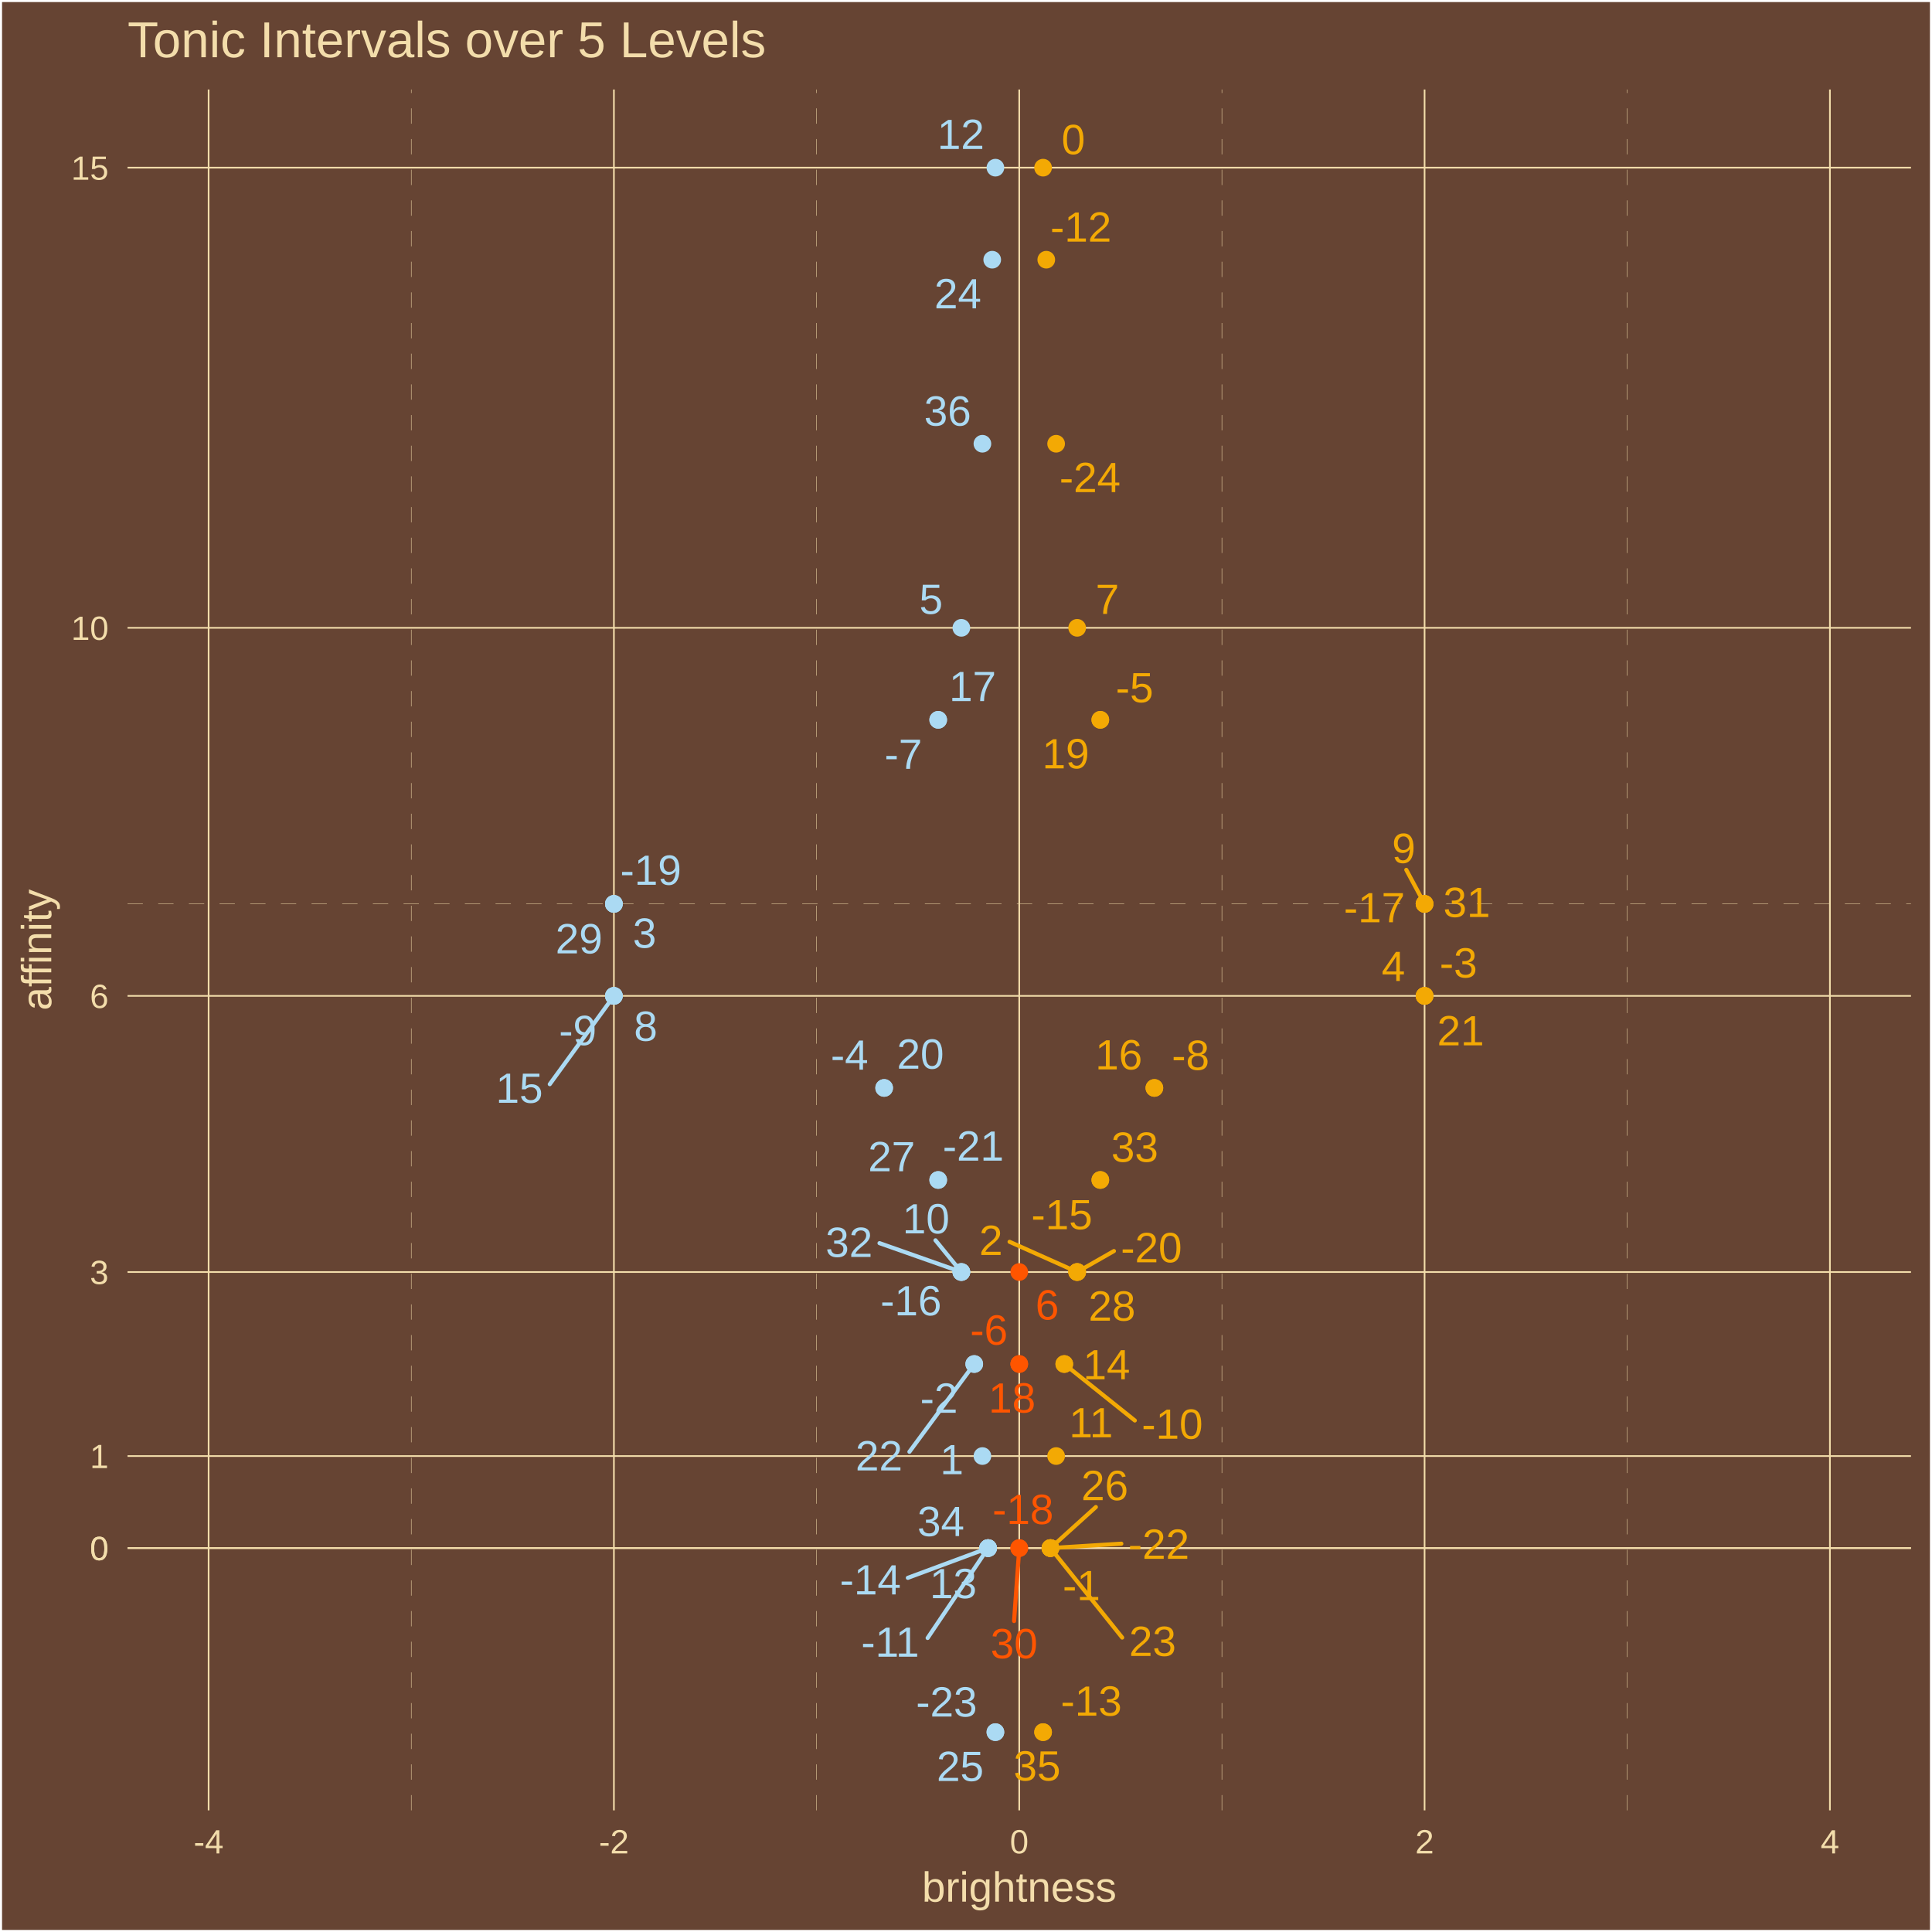
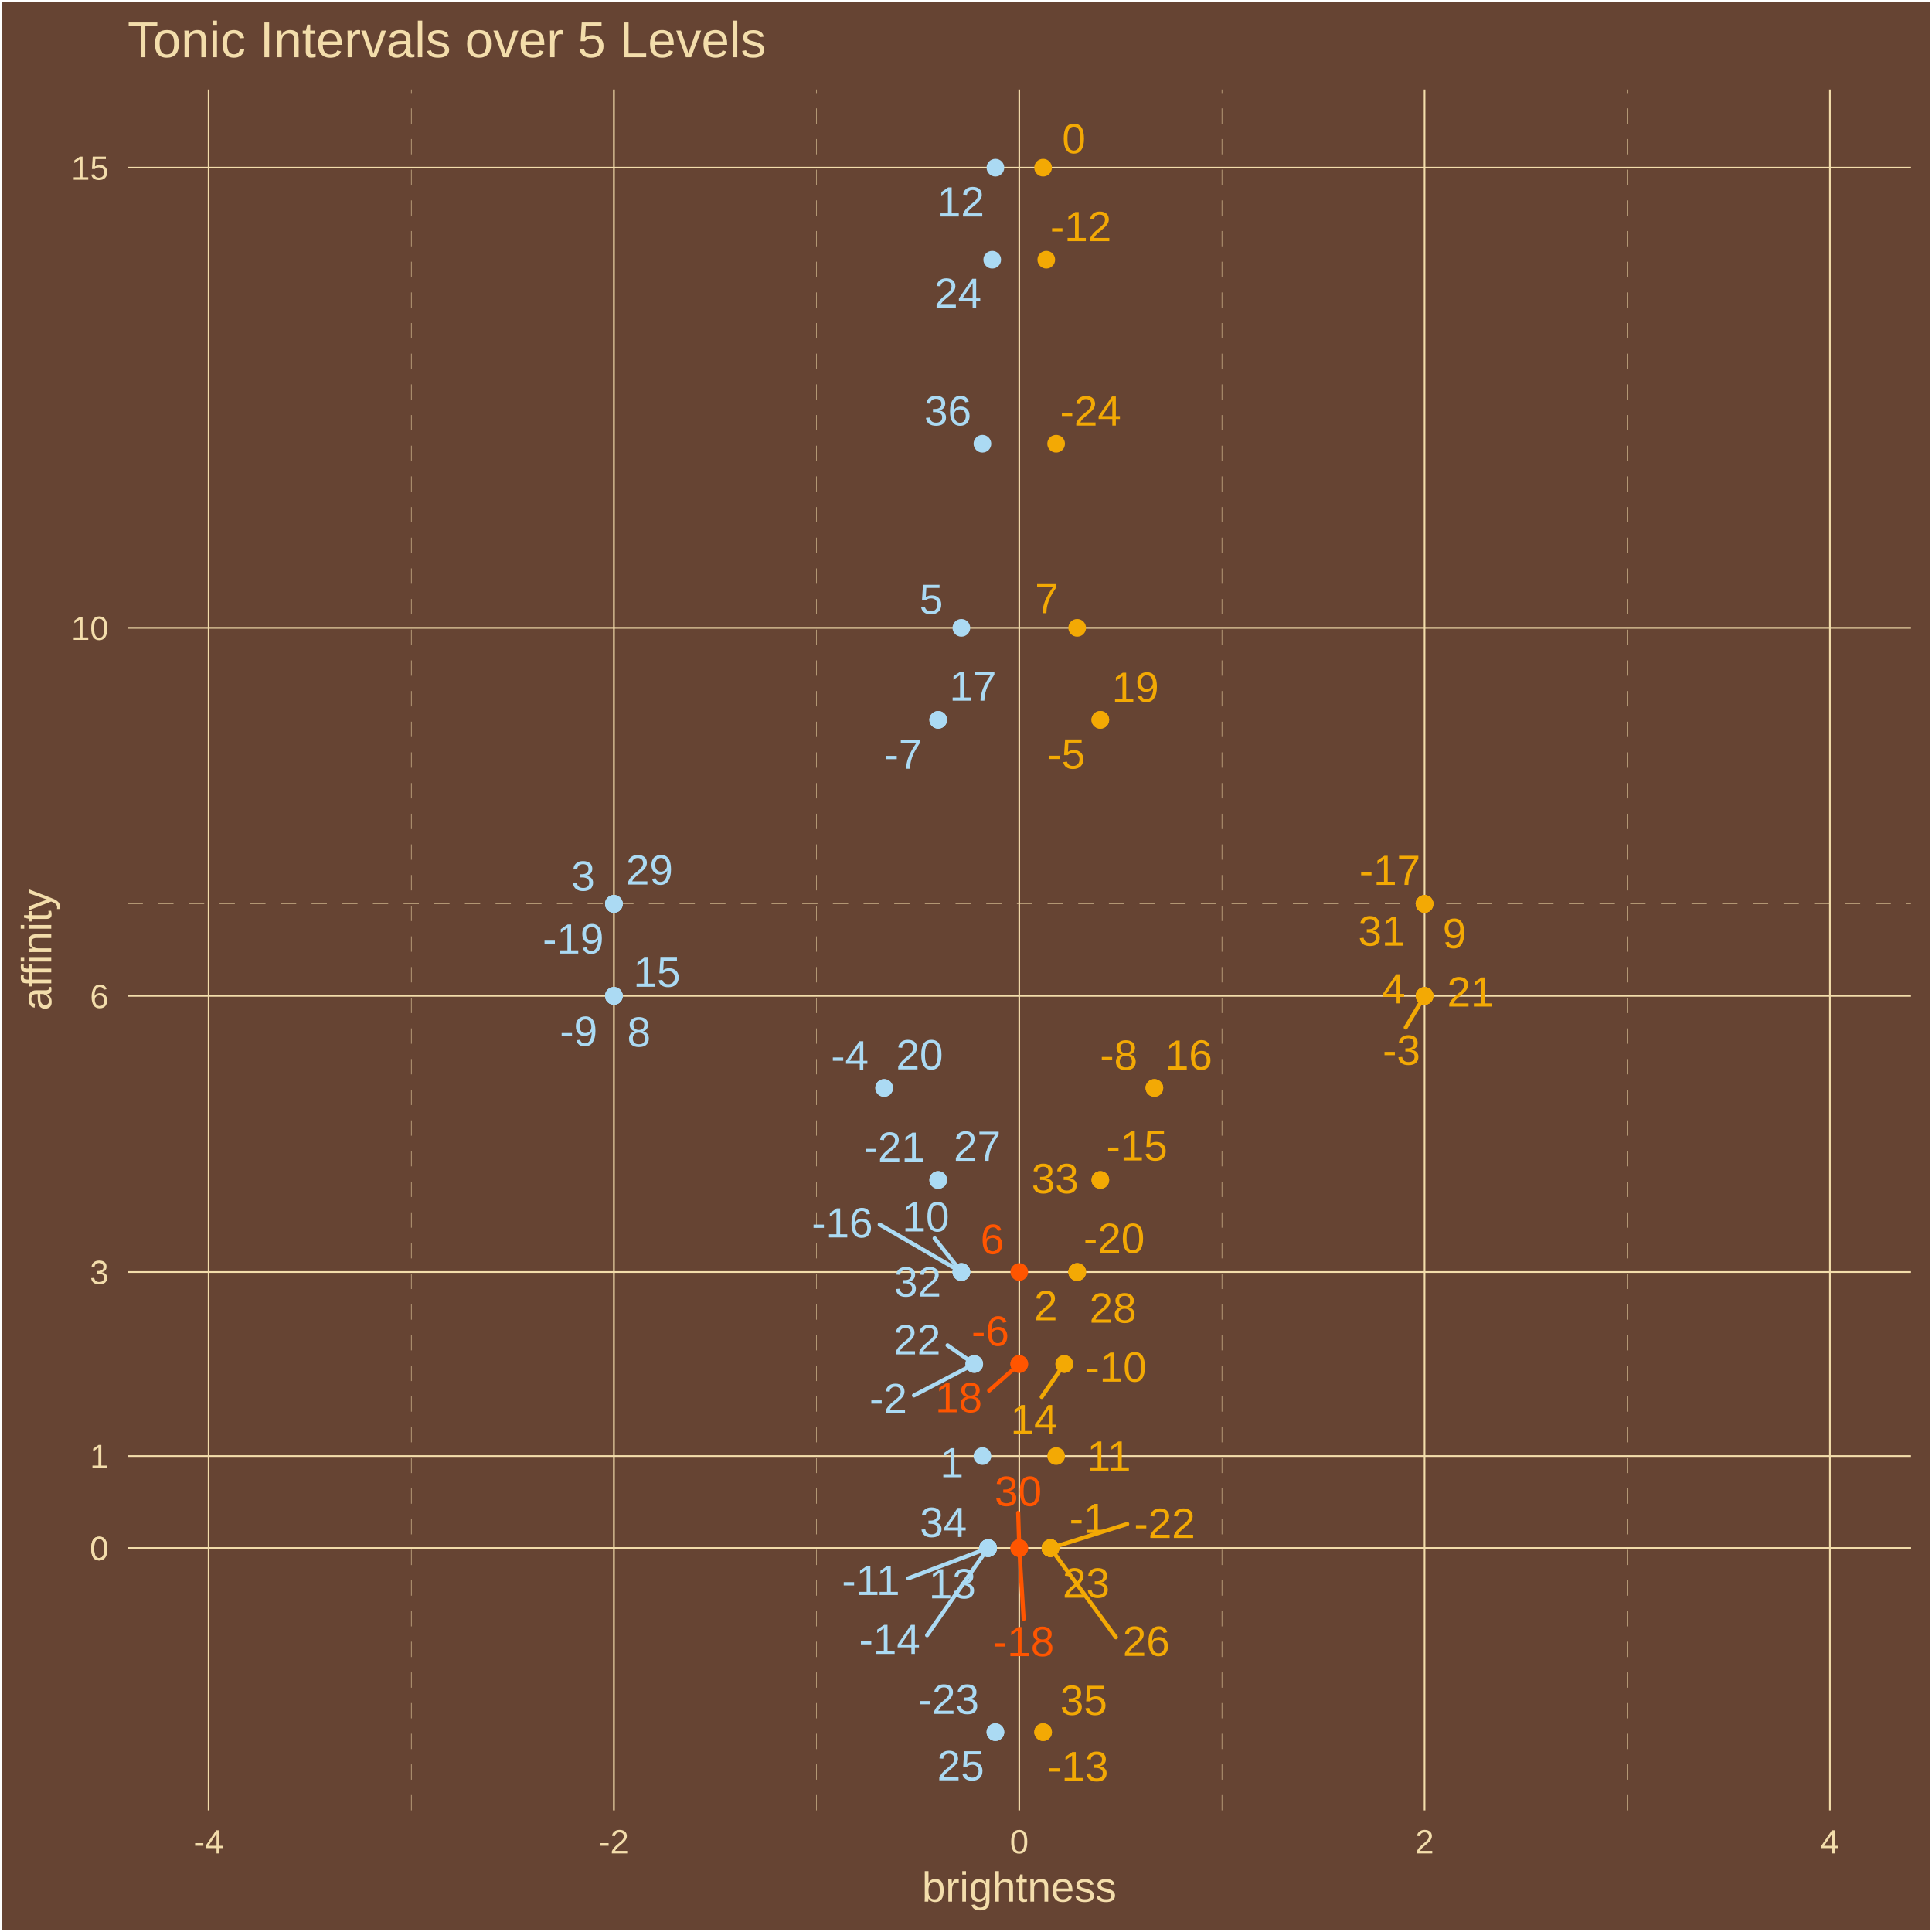
<svg xmlns="http://www.w3.org/2000/svg" class="svglite" width="504.00pt" height="504.00pt" viewBox="0 0 504.00 504.00">
  <defs>
    <style type="text/css">
    .svglite line, .svglite polyline, .svglite polygon, .svglite path, .svglite rect, .svglite circle {
      fill: none;
      stroke: #000000;
      stroke-linecap: round;
      stroke-linejoin: round;
      stroke-miterlimit: 10.00;
    }
    .svglite text {
      white-space: pre;
    }
  </style>
  </defs>
  <rect width="100%" height="100%" style="stroke: none; fill: #664433;" />
  <defs>
    <clipPath id="cpMC4wMHw1MDQuMDB8MC4wMHw1MDQuMDA=">
      <rect x="0.00" y="0.00" width="504.00" height="504.00" />
    </clipPath>
  </defs>
  <g clip-path="url(#cpMC4wMHw1MDQuMDB8MC4wMHw1MDQuMDA=)">
    <rect x="0.00" y="0" width="504.00" height="504.00" style="stroke-width: 1.07; stroke: #FFFFFF; fill: #664433;" />
  </g>
  <defs>
    <clipPath id="cpMzMuMjd8NDk4LjUyfDIzLjM0fDQ3Mi4yNw==">
      <rect x="33.27" y="23.34" width="465.25" height="448.93" />
    </clipPath>
  </defs>
  <g clip-path="url(#cpMzMuMjd8NDk4LjUyfDIzLjM0fDQ3Mi4yNw==)">
    <rect x="33.27" y="23.34" width="465.25" height="448.93" style="stroke-width: 1.07; stroke: none; fill: #664433;" />
    <polyline points="33.27,235.80 498.52,235.80 " style="stroke-width: 0.11; stroke: #F3DDAB; stroke-dasharray: 4.00,4.00; stroke-linecap: butt;" />
    <polyline points="107.29,472.27 107.29,23.34 " style="stroke-width: 0.11; stroke: #F3DDAB; stroke-dasharray: 4.00,4.00; stroke-linecap: butt;" />
    <polyline points="213.02,472.27 213.02,23.34 " style="stroke-width: 0.11; stroke: #F3DDAB; stroke-dasharray: 4.00,4.00; stroke-linecap: butt;" />
    <polyline points="318.76,472.27 318.76,23.34 " style="stroke-width: 0.11; stroke: #F3DDAB; stroke-dasharray: 4.00,4.00; stroke-linecap: butt;" />
    <polyline points="424.50,472.27 424.50,23.34 " style="stroke-width: 0.11; stroke: #F3DDAB; stroke-dasharray: 4.00,4.00; stroke-linecap: butt;" />
    <polyline points="33.27,403.85 498.52,403.85 " style="stroke-width: 0.43; stroke: #F3DDAB; stroke-linecap: butt;" />
    <polyline points="33.27,403.85 498.52,403.85 " style="stroke-width: 0.43; stroke: #F3DDAB; stroke-linecap: butt;" />
    <polyline points="33.27,379.84 498.52,379.84 " style="stroke-width: 0.43; stroke: #F3DDAB; stroke-linecap: butt;" />
    <polyline points="33.27,331.83 498.52,331.83 " style="stroke-width: 0.43; stroke: #F3DDAB; stroke-linecap: butt;" />
    <polyline points="33.27,259.80 498.52,259.80 " style="stroke-width: 0.43; stroke: #F3DDAB; stroke-linecap: butt;" />
    <polyline points="33.27,163.78 498.52,163.78 " style="stroke-width: 0.43; stroke: #F3DDAB; stroke-linecap: butt;" />
    <polyline points="33.27,43.74 498.52,43.74 " style="stroke-width: 0.43; stroke: #F3DDAB; stroke-linecap: butt;" />
    <polyline points="54.42,472.27 54.42,23.34 " style="stroke-width: 0.43; stroke: #F3DDAB; stroke-linecap: butt;" />
    <polyline points="160.15,472.27 160.15,23.34 " style="stroke-width: 0.43; stroke: #F3DDAB; stroke-linecap: butt;" />
    <polyline points="265.89,472.27 265.89,23.34 " style="stroke-width: 0.43; stroke: #F3DDAB; stroke-linecap: butt;" />
    <polyline points="371.63,472.27 371.63,23.34 " style="stroke-width: 0.43; stroke: #F3DDAB; stroke-linecap: butt;" />
    <polyline points="477.37,472.27 477.37,23.34 " style="stroke-width: 0.43; stroke: #F3DDAB; stroke-linecap: butt;" />
    <circle cx="275.51" cy="115.76" r="1.95" style="stroke-width: 0.71; stroke: #F3A904; fill: #F3A904;" />
    <circle cx="259.67" cy="451.86" r="1.95" style="stroke-width: 0.71; stroke: #ABDAF3; fill: #ABDAF3;" />
    <circle cx="274.03" cy="403.85" r="1.95" style="stroke-width: 0.71; stroke: #F3A904; fill: #F3A904;" />
    <circle cx="244.75" cy="307.82" r="1.95" style="stroke-width: 0.71; stroke: #ABDAF3; fill: #ABDAF3;" />
    <circle cx="281.00" cy="331.83" r="1.95" style="stroke-width: 0.71; stroke: #F3A904; fill: #F3A904;" />
    <circle cx="160.15" cy="235.80" r="1.95" style="stroke-width: 0.71; stroke: #ABDAF3; fill: #ABDAF3;" />
    <circle cx="265.89" cy="403.85" r="1.95" style="stroke-width: 0.71; stroke: #FF5500; fill: #FF5500;" />
    <circle cx="371.63" cy="235.80" r="1.95" style="stroke-width: 0.71; stroke: #F3A904; fill: #F3A904;" />
    <circle cx="250.79" cy="331.83" r="1.95" style="stroke-width: 0.71; stroke: #ABDAF3; fill: #ABDAF3;" />
    <circle cx="287.04" cy="307.82" r="1.95" style="stroke-width: 0.71; stroke: #F3A904; fill: #F3A904;" />
    <circle cx="257.76" cy="403.85" r="1.95" style="stroke-width: 0.71; stroke: #ABDAF3; fill: #ABDAF3;" />
    <circle cx="272.11" cy="451.86" r="1.95" style="stroke-width: 0.71; stroke: #F3A904; fill: #F3A904;" />
    <circle cx="272.94" cy="67.75" r="1.95" style="stroke-width: 0.71; stroke: #F3A904; fill: #F3A904;" />
    <circle cx="257.76" cy="403.85" r="1.95" style="stroke-width: 0.71; stroke: #ABDAF3; fill: #ABDAF3;" />
    <circle cx="277.64" cy="355.83" r="1.95" style="stroke-width: 0.71; stroke: #F3A904; fill: #F3A904;" />
    <circle cx="160.15" cy="259.80" r="1.95" style="stroke-width: 0.71; stroke: #ABDAF3; fill: #ABDAF3;" />
    <circle cx="301.14" cy="283.81" r="1.95" style="stroke-width: 0.71; stroke: #F3A904; fill: #F3A904;" />
    <circle cx="244.75" cy="187.78" r="1.95" style="stroke-width: 0.71; stroke: #ABDAF3; fill: #ABDAF3;" />
    <circle cx="265.89" cy="355.83" r="1.95" style="stroke-width: 0.71; stroke: #FF5500; fill: #FF5500;" />
    <circle cx="287.04" cy="187.78" r="1.95" style="stroke-width: 0.71; stroke: #F3A904; fill: #F3A904;" />
    <circle cx="230.65" cy="283.81" r="1.95" style="stroke-width: 0.71; stroke: #ABDAF3; fill: #ABDAF3;" />
    <circle cx="371.63" cy="259.80" r="1.95" style="stroke-width: 0.71; stroke: #F3A904; fill: #F3A904;" />
    <circle cx="254.15" cy="355.83" r="1.95" style="stroke-width: 0.71; stroke: #ABDAF3; fill: #ABDAF3;" />
    <circle cx="274.03" cy="403.85" r="1.95" style="stroke-width: 0.71; stroke: #F3A904; fill: #F3A904;" />
    <circle cx="272.11" cy="43.74" r="1.95" style="stroke-width: 0.71; stroke: #F3A904; fill: #F3A904;" />
    <circle cx="256.28" cy="379.84" r="1.95" style="stroke-width: 0.71; stroke: #ABDAF3; fill: #ABDAF3;" />
    <circle cx="281.00" cy="331.83" r="1.95" style="stroke-width: 0.71; stroke: #F3A904; fill: #F3A904;" />
    <circle cx="160.15" cy="235.80" r="1.95" style="stroke-width: 0.71; stroke: #ABDAF3; fill: #ABDAF3;" />
    <circle cx="371.63" cy="259.80" r="1.95" style="stroke-width: 0.71; stroke: #F3A904; fill: #F3A904;" />
    <circle cx="250.79" cy="163.78" r="1.95" style="stroke-width: 0.71; stroke: #ABDAF3; fill: #ABDAF3;" />
    <circle cx="265.89" cy="331.83" r="1.95" style="stroke-width: 0.71; stroke: #FF5500; fill: #FF5500;" />
    <circle cx="281.00" cy="163.78" r="1.95" style="stroke-width: 0.71; stroke: #F3A904; fill: #F3A904;" />
    <circle cx="160.15" cy="259.80" r="1.95" style="stroke-width: 0.71; stroke: #ABDAF3; fill: #ABDAF3;" />
    <circle cx="371.63" cy="235.80" r="1.95" style="stroke-width: 0.71; stroke: #F3A904; fill: #F3A904;" />
    <circle cx="250.79" cy="331.83" r="1.95" style="stroke-width: 0.71; stroke: #ABDAF3; fill: #ABDAF3;" />
    <circle cx="275.51" cy="379.84" r="1.95" style="stroke-width: 0.71; stroke: #F3A904; fill: #F3A904;" />
    <circle cx="259.67" cy="43.74" r="1.95" style="stroke-width: 0.71; stroke: #ABDAF3; fill: #ABDAF3;" />
    <circle cx="257.76" cy="403.85" r="1.95" style="stroke-width: 0.71; stroke: #ABDAF3; fill: #ABDAF3;" />
    <circle cx="277.64" cy="355.83" r="1.95" style="stroke-width: 0.71; stroke: #F3A904; fill: #F3A904;" />
    <circle cx="160.15" cy="259.80" r="1.95" style="stroke-width: 0.71; stroke: #ABDAF3; fill: #ABDAF3;" />
    <circle cx="301.14" cy="283.81" r="1.95" style="stroke-width: 0.71; stroke: #F3A904; fill: #F3A904;" />
    <circle cx="244.75" cy="187.78" r="1.95" style="stroke-width: 0.71; stroke: #ABDAF3; fill: #ABDAF3;" />
    <circle cx="265.89" cy="355.83" r="1.95" style="stroke-width: 0.71; stroke: #FF5500; fill: #FF5500;" />
    <circle cx="287.04" cy="187.78" r="1.95" style="stroke-width: 0.71; stroke: #F3A904; fill: #F3A904;" />
    <circle cx="230.65" cy="283.81" r="1.95" style="stroke-width: 0.71; stroke: #ABDAF3; fill: #ABDAF3;" />
    <circle cx="371.63" cy="259.80" r="1.95" style="stroke-width: 0.71; stroke: #F3A904; fill: #F3A904;" />
    <circle cx="254.15" cy="355.83" r="1.95" style="stroke-width: 0.71; stroke: #ABDAF3; fill: #ABDAF3;" />
    <circle cx="274.03" cy="403.85" r="1.95" style="stroke-width: 0.71; stroke: #F3A904; fill: #F3A904;" />
    <circle cx="258.84" cy="67.75" r="1.95" style="stroke-width: 0.71; stroke: #ABDAF3; fill: #ABDAF3;" />
    <circle cx="259.67" cy="451.86" r="1.95" style="stroke-width: 0.71; stroke: #ABDAF3; fill: #ABDAF3;" />
    <circle cx="274.03" cy="403.85" r="1.95" style="stroke-width: 0.71; stroke: #F3A904; fill: #F3A904;" />
    <circle cx="244.75" cy="307.82" r="1.95" style="stroke-width: 0.71; stroke: #ABDAF3; fill: #ABDAF3;" />
    <circle cx="281.00" cy="331.83" r="1.95" style="stroke-width: 0.71; stroke: #F3A904; fill: #F3A904;" />
    <circle cx="160.15" cy="235.80" r="1.95" style="stroke-width: 0.71; stroke: #ABDAF3; fill: #ABDAF3;" />
    <circle cx="265.89" cy="403.85" r="1.95" style="stroke-width: 0.71; stroke: #FF5500; fill: #FF5500;" />
    <circle cx="371.63" cy="235.80" r="1.95" style="stroke-width: 0.71; stroke: #F3A904; fill: #F3A904;" />
    <circle cx="250.79" cy="331.83" r="1.95" style="stroke-width: 0.71; stroke: #ABDAF3; fill: #ABDAF3;" />
    <circle cx="287.04" cy="307.82" r="1.95" style="stroke-width: 0.71; stroke: #F3A904; fill: #F3A904;" />
    <circle cx="257.76" cy="403.85" r="1.95" style="stroke-width: 0.71; stroke: #ABDAF3; fill: #ABDAF3;" />
    <circle cx="272.11" cy="451.86" r="1.95" style="stroke-width: 0.71; stroke: #F3A904; fill: #F3A904;" />
    <circle cx="256.28" cy="115.76" r="1.95" style="stroke-width: 0.71; stroke: #ABDAF3; fill: #ABDAF3;" />
-     <line x1="292.52" y1="402.70" x2="275.17" y2="403.78" style="stroke-width: 1.07; stroke: #F3A904;" />
-     <line x1="290.59" y1="326.36" x2="281.98" y2="331.27" style="stroke-width: 1.07; stroke: #F3A904;" />
-     <line x1="236.83" y1="411.61" x2="256.69" y2="404.24" style="stroke-width: 1.07; stroke: #ABDAF3;" />
-     <line x1="241.99" y1="427.30" x2="257.14" y2="404.77" style="stroke-width: 1.07; stroke: #ABDAF3;" />
-     <line x1="296.04" y1="370.56" x2="278.52" y2="356.54" style="stroke-width: 1.07; stroke: #F3A904;" />
-     <line x1="263.37" y1="323.95" x2="279.96" y2="331.36" style="stroke-width: 1.07; stroke: #F3A904;" />
-     <line x1="366.86" y1="226.92" x2="371.11" y2="234.82" style="stroke-width: 1.07; stroke: #F3A904;" />
-     <line x1="244.04" y1="323.56" x2="250.08" y2="330.96" style="stroke-width: 1.07; stroke: #ABDAF3;" />
-     <line x1="143.42" y1="282.83" x2="159.50" y2="260.71" style="stroke-width: 1.07; stroke: #ABDAF3;" />
-     <line x1="237.24" y1="378.73" x2="253.48" y2="356.73" style="stroke-width: 1.07; stroke: #ABDAF3;" />
-     <line x1="292.74" y1="427.19" x2="274.73" y2="404.72" style="stroke-width: 1.07; stroke: #F3A904;" />
-     <line x1="285.88" y1="393.14" x2="274.86" y2="403.09" style="stroke-width: 1.07; stroke: #F3A904;" />
-     <line x1="264.54" y1="422.88" x2="265.82" y2="404.95" style="stroke-width: 1.07; stroke: #FF5500;" />
-     <line x1="229.44" y1="324.30" x2="249.72" y2="331.45" style="stroke-width: 1.07; stroke: #ABDAF3;" />
-     <text x="284.35" y="128.38" text-anchor="middle" style="font-size: 11.04px;fill: #F3A904; font-family: &quot;Arial&quot;;" textLength="15.94px" lengthAdjust="spacingAndGlyphs">-24</text>
-     <text x="246.93" y="447.80" text-anchor="middle" style="font-size: 11.04px;fill: #ABDAF3; font-family: &quot;Arial&quot;;" textLength="15.94px" lengthAdjust="spacingAndGlyphs">-23</text>
-     <text x="302.29" y="406.65" text-anchor="middle" style="font-size: 11.04px;fill: #F3A904; font-family: &quot;Arial&quot;;" textLength="15.94px" lengthAdjust="spacingAndGlyphs">-22</text>
-     <text x="253.89" y="302.77" text-anchor="middle" style="font-size: 11.04px;fill: #ABDAF3; font-family: &quot;Arial&quot;;" textLength="15.94px" lengthAdjust="spacingAndGlyphs">-21</text>
-     <text x="300.36" y="329.29" text-anchor="middle" style="font-size: 11.04px;fill: #F3A904; font-family: &quot;Arial&quot;;" textLength="15.94px" lengthAdjust="spacingAndGlyphs">-20</text>
-     <text x="169.77" y="230.81" text-anchor="middle" style="font-size: 11.04px;fill: #ABDAF3; font-family: &quot;Arial&quot;;" textLength="15.94px" lengthAdjust="spacingAndGlyphs">-19</text>
-     <text x="266.87" y="397.57" text-anchor="middle" style="font-size: 11.04px;fill: #FF5500; font-family: &quot;Arial&quot;;" textLength="15.94px" lengthAdjust="spacingAndGlyphs">-18</text>
-     <text x="358.54" y="240.59" text-anchor="middle" style="font-size: 11.04px;fill: #F3A904; font-family: &quot;Arial&quot;;" textLength="15.94px" lengthAdjust="spacingAndGlyphs">-17</text>
-     <text x="237.65" y="343.13" text-anchor="middle" style="font-size: 11.04px;fill: #ABDAF3; font-family: &quot;Arial&quot;;" textLength="15.94px" lengthAdjust="spacingAndGlyphs">-16</text>
-     <text x="277.00" y="320.67" text-anchor="middle" style="font-size: 11.04px;fill: #F3A904; font-family: &quot;Arial&quot;;" textLength="15.94px" lengthAdjust="spacingAndGlyphs">-15</text>
-     <text x="227.06" y="415.94" text-anchor="middle" style="font-size: 11.04px;fill: #ABDAF3; font-family: &quot;Arial&quot;;" textLength="15.94px" lengthAdjust="spacingAndGlyphs">-14</text>
-     <text x="284.69" y="447.57" text-anchor="middle" style="font-size: 11.04px;fill: #F3A904; font-family: &quot;Arial&quot;;" textLength="15.94px" lengthAdjust="spacingAndGlyphs">-13</text>
-     <text x="281.97" y="63.04" text-anchor="middle" style="font-size: 11.04px;fill: #F3A904; font-family: &quot;Arial&quot;;" textLength="15.94px" lengthAdjust="spacingAndGlyphs">-12</text>
-     <text x="232.22" y="432.19" text-anchor="middle" style="font-size: 11.04px;fill: #ABDAF3; font-family: &quot;Arial&quot;;" textLength="15.94px" lengthAdjust="spacingAndGlyphs">-11</text>
-     <text x="305.81" y="375.33" text-anchor="middle" style="font-size: 11.04px;fill: #F3A904; font-family: &quot;Arial&quot;;" textLength="15.94px" lengthAdjust="spacingAndGlyphs">-10</text>
-     <text x="150.72" y="272.63" text-anchor="middle" style="font-size: 11.04px;fill: #ABDAF3; font-family: &quot;Arial&quot;;" textLength="9.81px" lengthAdjust="spacingAndGlyphs">-9</text>
-     <text x="310.59" y="279.10" text-anchor="middle" style="font-size: 11.04px;fill: #F3A904; font-family: &quot;Arial&quot;;" textLength="9.81px" lengthAdjust="spacingAndGlyphs">-8</text>
-     <text x="235.65" y="200.56" text-anchor="middle" style="font-size: 11.04px;fill: #ABDAF3; font-family: &quot;Arial&quot;;" textLength="9.81px" lengthAdjust="spacingAndGlyphs">-7</text>
-     <text x="257.98" y="350.78" text-anchor="middle" style="font-size: 11.04px;fill: #FF5500; font-family: &quot;Arial&quot;;" textLength="9.81px" lengthAdjust="spacingAndGlyphs">-6</text>
-     <text x="295.97" y="183.20" text-anchor="middle" style="font-size: 11.04px;fill: #F3A904; font-family: &quot;Arial&quot;;" textLength="9.81px" lengthAdjust="spacingAndGlyphs">-5</text>
-     <text x="221.61" y="279.05" text-anchor="middle" style="font-size: 11.04px;fill: #ABDAF3; font-family: &quot;Arial&quot;;" textLength="9.81px" lengthAdjust="spacingAndGlyphs">-4</text>
-     <text x="380.46" y="255.01" text-anchor="middle" style="font-size: 11.04px;fill: #F3A904; font-family: &quot;Arial&quot;;" textLength="9.81px" lengthAdjust="spacingAndGlyphs">-3</text>
-     <text x="244.95" y="368.55" text-anchor="middle" style="font-size: 11.04px;fill: #ABDAF3; font-family: &quot;Arial&quot;;" textLength="9.81px" lengthAdjust="spacingAndGlyphs">-2</text>
-     <text x="282.12" y="417.42" text-anchor="middle" style="font-size: 11.04px;fill: #F3A904; font-family: &quot;Arial&quot;;" textLength="9.81px" lengthAdjust="spacingAndGlyphs">-1</text>
-     <text x="279.99" y="40.22" text-anchor="middle" style="font-size: 11.04px;fill: #F3A904; font-family: &quot;Arial&quot;;" textLength="6.13px" lengthAdjust="spacingAndGlyphs">0</text>
-     <text x="248.30" y="384.57" text-anchor="middle" style="font-size: 11.04px;fill: #ABDAF3; font-family: &quot;Arial&quot;;" textLength="6.13px" lengthAdjust="spacingAndGlyphs">1</text>
-     <text x="258.50" y="327.38" text-anchor="middle" style="font-size: 11.04px;fill: #F3A904; font-family: &quot;Arial&quot;;" textLength="6.13px" lengthAdjust="spacingAndGlyphs">2</text>
-     <text x="168.15" y="247.24" text-anchor="middle" style="font-size: 11.04px;fill: #ABDAF3; font-family: &quot;Arial&quot;;" textLength="6.13px" lengthAdjust="spacingAndGlyphs">3</text>
-     <text x="363.49" y="255.91" text-anchor="middle" style="font-size: 11.04px;fill: #F3A904; font-family: &quot;Arial&quot;;" textLength="6.13px" lengthAdjust="spacingAndGlyphs">4</text>
-     <text x="242.88" y="160.14" text-anchor="middle" style="font-size: 11.04px;fill: #ABDAF3; font-family: &quot;Arial&quot;;" textLength="6.13px" lengthAdjust="spacingAndGlyphs">5</text>
-     <text x="273.18" y="344.23" text-anchor="middle" style="font-size: 11.04px;fill: #FF5500; font-family: &quot;Arial&quot;;" textLength="6.13px" lengthAdjust="spacingAndGlyphs">6</text>
-     <text x="288.87" y="160.16" text-anchor="middle" style="font-size: 11.04px;fill: #F3A904; font-family: &quot;Arial&quot;;" textLength="6.13px" lengthAdjust="spacingAndGlyphs">7</text>
-     <text x="168.44" y="271.52" text-anchor="middle" style="font-size: 11.04px;fill: #ABDAF3; font-family: &quot;Arial&quot;;" textLength="6.13px" lengthAdjust="spacingAndGlyphs">8</text>
-     <text x="366.19" y="225.12" text-anchor="middle" style="font-size: 11.04px;fill: #F3A904; font-family: &quot;Arial&quot;;" textLength="6.13px" lengthAdjust="spacingAndGlyphs">9</text>
-     <text x="241.57" y="321.76" text-anchor="middle" style="font-size: 11.04px;fill: #ABDAF3; font-family: &quot;Arial&quot;;" textLength="12.27px" lengthAdjust="spacingAndGlyphs">10</text>
-     <text x="284.62" y="374.95" text-anchor="middle" style="font-size: 11.04px;fill: #F3A904; font-family: &quot;Arial&quot;;" textLength="12.27px" lengthAdjust="spacingAndGlyphs">11</text>
-     <text x="250.65" y="38.87" text-anchor="middle" style="font-size: 11.04px;fill: #ABDAF3; font-family: &quot;Arial&quot;;" textLength="12.27px" lengthAdjust="spacingAndGlyphs">12</text>
-     <text x="248.67" y="416.92" text-anchor="middle" style="font-size: 11.04px;fill: #ABDAF3; font-family: &quot;Arial&quot;;" textLength="12.27px" lengthAdjust="spacingAndGlyphs">13</text>
-     <text x="288.68" y="359.82" text-anchor="middle" style="font-size: 11.04px;fill: #F3A904; font-family: &quot;Arial&quot;;" textLength="12.27px" lengthAdjust="spacingAndGlyphs">14</text>
-     <text x="135.48" y="287.69" text-anchor="middle" style="font-size: 11.04px;fill: #ABDAF3; font-family: &quot;Arial&quot;;" textLength="12.27px" lengthAdjust="spacingAndGlyphs">15</text>
-     <text x="291.86" y="278.98" text-anchor="middle" style="font-size: 11.04px;fill: #F3A904; font-family: &quot;Arial&quot;;" textLength="12.27px" lengthAdjust="spacingAndGlyphs">16</text>
-     <text x="253.72" y="182.89" text-anchor="middle" style="font-size: 11.04px;fill: #ABDAF3; font-family: &quot;Arial&quot;;" textLength="12.27px" lengthAdjust="spacingAndGlyphs">17</text>
-     <text x="264.02" y="368.49" text-anchor="middle" style="font-size: 11.04px;fill: #FF5500; font-family: &quot;Arial&quot;;" textLength="12.27px" lengthAdjust="spacingAndGlyphs">18</text>
-     <text x="278.01" y="200.44" text-anchor="middle" style="font-size: 11.04px;fill: #F3A904; font-family: &quot;Arial&quot;;" textLength="12.27px" lengthAdjust="spacingAndGlyphs">19</text>
-     <text x="240.10" y="278.79" text-anchor="middle" style="font-size: 11.04px;fill: #ABDAF3; font-family: &quot;Arial&quot;;" textLength="12.27px" lengthAdjust="spacingAndGlyphs">20</text>
-     <text x="381.03" y="272.70" text-anchor="middle" style="font-size: 11.04px;fill: #F3A904; font-family: &quot;Arial&quot;;" textLength="12.27px" lengthAdjust="spacingAndGlyphs">21</text>
-     <text x="229.30" y="383.59" text-anchor="middle" style="font-size: 11.04px;fill: #ABDAF3; font-family: &quot;Arial&quot;;" textLength="12.27px" lengthAdjust="spacingAndGlyphs">22</text>
-     <text x="300.67" y="431.99" text-anchor="middle" style="font-size: 11.04px;fill: #F3A904; font-family: &quot;Arial&quot;;" textLength="12.27px" lengthAdjust="spacingAndGlyphs">23</text>
-     <text x="249.87" y="80.44" text-anchor="middle" style="font-size: 11.04px;fill: #ABDAF3; font-family: &quot;Arial&quot;;" textLength="12.27px" lengthAdjust="spacingAndGlyphs">24</text>
-     <text x="250.48" y="464.61" text-anchor="middle" style="font-size: 11.04px;fill: #ABDAF3; font-family: &quot;Arial&quot;;" textLength="12.27px" lengthAdjust="spacingAndGlyphs">25</text>
-     <text x="288.20" y="391.34" text-anchor="middle" style="font-size: 11.04px;fill: #F3A904; font-family: &quot;Arial&quot;;" textLength="12.27px" lengthAdjust="spacingAndGlyphs">26</text>
-     <text x="232.59" y="305.55" text-anchor="middle" style="font-size: 11.04px;fill: #ABDAF3; font-family: &quot;Arial&quot;;" textLength="12.27px" lengthAdjust="spacingAndGlyphs">27</text>
-     <text x="290.08" y="344.52" text-anchor="middle" style="font-size: 11.04px;fill: #F3A904; font-family: &quot;Arial&quot;;" textLength="12.27px" lengthAdjust="spacingAndGlyphs">28</text>
-     <text x="151.04" y="248.70" text-anchor="middle" style="font-size: 11.04px;fill: #ABDAF3; font-family: &quot;Arial&quot;;" textLength="12.27px" lengthAdjust="spacingAndGlyphs">29</text>
-     <text x="264.54" y="432.59" text-anchor="middle" style="font-size: 11.04px;fill: #FF5500; font-family: &quot;Arial&quot;;" textLength="12.27px" lengthAdjust="spacingAndGlyphs">30</text>
-     <text x="382.63" y="239.22" text-anchor="middle" style="font-size: 11.04px;fill: #F3A904; font-family: &quot;Arial&quot;;" textLength="12.27px" lengthAdjust="spacingAndGlyphs">31</text>
-     <text x="221.50" y="327.90" text-anchor="middle" style="font-size: 11.04px;fill: #ABDAF3; font-family: &quot;Arial&quot;;" textLength="12.27px" lengthAdjust="spacingAndGlyphs">32</text>
-     <text x="296.02" y="303.08" text-anchor="middle" style="font-size: 11.04px;fill: #F3A904; font-family: &quot;Arial&quot;;" textLength="12.27px" lengthAdjust="spacingAndGlyphs">33</text>
-     <text x="245.45" y="400.72" text-anchor="middle" style="font-size: 11.04px;fill: #ABDAF3; font-family: &quot;Arial&quot;;" textLength="12.27px" lengthAdjust="spacingAndGlyphs">34</text>
-     <text x="270.54" y="464.49" text-anchor="middle" style="font-size: 11.04px;fill: #F3A904; font-family: &quot;Arial&quot;;" textLength="12.27px" lengthAdjust="spacingAndGlyphs">35</text>
-     <text x="247.21" y="111.04" text-anchor="middle" style="font-size: 11.04px;fill: #ABDAF3; font-family: &quot;Arial&quot;;" textLength="12.27px" lengthAdjust="spacingAndGlyphs">36</text>
+     <line x1="294.05" y1="397.56" x2="275.11" y2="403.51" style="stroke-width: 1.07; stroke: #F3A904;" />
+     <line x1="267.04" y1="422.34" x2="265.96" y2="404.95" style="stroke-width: 1.07; stroke: #FF5500;" />
+     <line x1="229.49" y1="319.45" x2="249.81" y2="331.26" style="stroke-width: 1.07; stroke: #ABDAF3;" />
+     <line x1="241.85" y1="426.58" x2="257.12" y2="404.76" style="stroke-width: 1.07; stroke: #ABDAF3;" />
+     <line x1="236.96" y1="411.74" x2="256.70" y2="404.25" style="stroke-width: 1.07; stroke: #ABDAF3;" />
+     <line x1="366.71" y1="268.04" x2="371.06" y2="260.76" style="stroke-width: 1.07; stroke: #F3A904;" />
+     <line x1="238.43" y1="364.03" x2="253.14" y2="356.36" style="stroke-width: 1.07; stroke: #ABDAF3;" />
+     <line x1="243.82" y1="323.04" x2="250.09" y2="330.95" style="stroke-width: 1.07; stroke: #ABDAF3;" />
+     <line x1="271.74" y1="364.42" x2="277.01" y2="356.75" style="stroke-width: 1.07; stroke: #F3A904;" />
+     <line x1="258.04" y1="362.77" x2="265.05" y2="356.58" style="stroke-width: 1.07; stroke: #FF5500;" />
+     <line x1="247.19" y1="350.95" x2="253.22" y2="355.18" style="stroke-width: 1.07; stroke: #ABDAF3;" />
+     <line x1="291.10" y1="427.12" x2="274.69" y2="404.75" style="stroke-width: 1.07; stroke: #F3A904;" />
+     <line x1="265.61" y1="394.64" x2="265.86" y2="402.75" style="stroke-width: 1.07; stroke: #FF5500;" />
+     <text x="284.50" y="111.03" text-anchor="middle" style="font-size: 11.04px;fill: #F3A904; font-family: &quot;Arial&quot;;" textLength="15.94px" lengthAdjust="spacingAndGlyphs">-24</text>
+     <text x="247.44" y="447.10" text-anchor="middle" style="font-size: 11.04px;fill: #ABDAF3; font-family: &quot;Arial&quot;;" textLength="15.94px" lengthAdjust="spacingAndGlyphs">-23</text>
+     <text x="303.82" y="401.21" text-anchor="middle" style="font-size: 11.04px;fill: #F3A904; font-family: &quot;Arial&quot;;" textLength="15.94px" lengthAdjust="spacingAndGlyphs">-22</text>
+     <text x="233.31" y="303.06" text-anchor="middle" style="font-size: 11.04px;fill: #ABDAF3; font-family: &quot;Arial&quot;;" textLength="15.94px" lengthAdjust="spacingAndGlyphs">-21</text>
+     <text x="290.63" y="326.86" text-anchor="middle" style="font-size: 11.04px;fill: #F3A904; font-family: &quot;Arial&quot;;" textLength="15.94px" lengthAdjust="spacingAndGlyphs">-20</text>
+     <text x="149.54" y="248.74" text-anchor="middle" style="font-size: 11.04px;fill: #ABDAF3; font-family: &quot;Arial&quot;;" textLength="15.94px" lengthAdjust="spacingAndGlyphs">-19</text>
+     <text x="267.04" y="432.05" text-anchor="middle" style="font-size: 11.04px;fill: #FF5500; font-family: &quot;Arial&quot;;" textLength="15.94px" lengthAdjust="spacingAndGlyphs">-18</text>
+     <text x="362.57" y="230.85" text-anchor="middle" style="font-size: 11.04px;fill: #F3A904; font-family: &quot;Arial&quot;;" textLength="15.94px" lengthAdjust="spacingAndGlyphs">-17</text>
+     <text x="219.72" y="322.81" text-anchor="middle" style="font-size: 11.04px;fill: #ABDAF3; font-family: &quot;Arial&quot;;" textLength="15.94px" lengthAdjust="spacingAndGlyphs">-16</text>
+     <text x="296.57" y="302.73" text-anchor="middle" style="font-size: 11.04px;fill: #F3A904; font-family: &quot;Arial&quot;;" textLength="15.94px" lengthAdjust="spacingAndGlyphs">-15</text>
+     <text x="232.08" y="431.47" text-anchor="middle" style="font-size: 11.04px;fill: #ABDAF3; font-family: &quot;Arial&quot;;" textLength="15.94px" lengthAdjust="spacingAndGlyphs">-14</text>
+     <text x="281.19" y="464.65" text-anchor="middle" style="font-size: 11.04px;fill: #F3A904; font-family: &quot;Arial&quot;;" textLength="15.94px" lengthAdjust="spacingAndGlyphs">-13</text>
+     <text x="281.95" y="62.91" text-anchor="middle" style="font-size: 11.04px;fill: #F3A904; font-family: &quot;Arial&quot;;" textLength="15.94px" lengthAdjust="spacingAndGlyphs">-12</text>
+     <text x="227.19" y="416.09" text-anchor="middle" style="font-size: 11.04px;fill: #ABDAF3; font-family: &quot;Arial&quot;;" textLength="15.94px" lengthAdjust="spacingAndGlyphs">-11</text>
+     <text x="291.12" y="360.43" text-anchor="middle" style="font-size: 11.04px;fill: #F3A904; font-family: &quot;Arial&quot;;" textLength="15.94px" lengthAdjust="spacingAndGlyphs">-10</text>
+     <text x="150.94" y="272.85" text-anchor="middle" style="font-size: 11.04px;fill: #ABDAF3; font-family: &quot;Arial&quot;;" textLength="9.81px" lengthAdjust="spacingAndGlyphs">-9</text>
+     <text x="291.85" y="279.08" text-anchor="middle" style="font-size: 11.04px;fill: #F3A904; font-family: &quot;Arial&quot;;" textLength="9.81px" lengthAdjust="spacingAndGlyphs">-8</text>
+     <text x="235.66" y="200.54" text-anchor="middle" style="font-size: 11.04px;fill: #ABDAF3; font-family: &quot;Arial&quot;;" textLength="9.81px" lengthAdjust="spacingAndGlyphs">-7</text>
+     <text x="258.34" y="351.06" text-anchor="middle" style="font-size: 11.04px;fill: #FF5500; font-family: &quot;Arial&quot;;" textLength="9.81px" lengthAdjust="spacingAndGlyphs">-6</text>
+     <text x="278.16" y="200.50" text-anchor="middle" style="font-size: 11.04px;fill: #F3A904; font-family: &quot;Arial&quot;;" textLength="9.81px" lengthAdjust="spacingAndGlyphs">-5</text>
+     <text x="221.69" y="279.22" text-anchor="middle" style="font-size: 11.04px;fill: #ABDAF3; font-family: &quot;Arial&quot;;" textLength="9.81px" lengthAdjust="spacingAndGlyphs">-4</text>
+     <text x="365.60" y="277.76" text-anchor="middle" style="font-size: 11.04px;fill: #F3A904; font-family: &quot;Arial&quot;;" textLength="9.81px" lengthAdjust="spacingAndGlyphs">-3</text>
+     <text x="231.73" y="368.67" text-anchor="middle" style="font-size: 11.04px;fill: #ABDAF3; font-family: &quot;Arial&quot;;" textLength="9.81px" lengthAdjust="spacingAndGlyphs">-2</text>
+     <text x="283.87" y="399.91" text-anchor="middle" style="font-size: 11.04px;fill: #F3A904; font-family: &quot;Arial&quot;;" textLength="9.81px" lengthAdjust="spacingAndGlyphs">-1</text>
+     <text x="280.13" y="39.97" text-anchor="middle" style="font-size: 11.04px;fill: #F3A904; font-family: &quot;Arial&quot;;" textLength="6.13px" lengthAdjust="spacingAndGlyphs">0</text>
+     <text x="248.31" y="385.37" text-anchor="middle" style="font-size: 11.04px;fill: #ABDAF3; font-family: &quot;Arial&quot;;" textLength="6.13px" lengthAdjust="spacingAndGlyphs">1</text>
+     <text x="272.81" y="344.43" text-anchor="middle" style="font-size: 11.04px;fill: #F3A904; font-family: &quot;Arial&quot;;" textLength="6.13px" lengthAdjust="spacingAndGlyphs">2</text>
+     <text x="152.13" y="232.34" text-anchor="middle" style="font-size: 11.04px;fill: #ABDAF3; font-family: &quot;Arial&quot;;" textLength="6.13px" lengthAdjust="spacingAndGlyphs">3</text>
+     <text x="363.56" y="261.75" text-anchor="middle" style="font-size: 11.04px;fill: #F3A904; font-family: &quot;Arial&quot;;" textLength="6.13px" lengthAdjust="spacingAndGlyphs">4</text>
+     <text x="242.93" y="160.15" text-anchor="middle" style="font-size: 11.04px;fill: #ABDAF3; font-family: &quot;Arial&quot;;" textLength="6.13px" lengthAdjust="spacingAndGlyphs">5</text>
+     <text x="258.84" y="327.10" text-anchor="middle" style="font-size: 11.04px;fill: #FF5500; font-family: &quot;Arial&quot;;" textLength="6.13px" lengthAdjust="spacingAndGlyphs">6</text>
+     <text x="273.06" y="159.97" text-anchor="middle" style="font-size: 11.04px;fill: #F3A904; font-family: &quot;Arial&quot;;" textLength="6.13px" lengthAdjust="spacingAndGlyphs">7</text>
+     <text x="166.67" y="273.03" text-anchor="middle" style="font-size: 11.04px;fill: #ABDAF3; font-family: &quot;Arial&quot;;" textLength="6.13px" lengthAdjust="spacingAndGlyphs">8</text>
+     <text x="379.42" y="247.33" text-anchor="middle" style="font-size: 11.04px;fill: #F3A904; font-family: &quot;Arial&quot;;" textLength="6.13px" lengthAdjust="spacingAndGlyphs">9</text>
+     <text x="241.50" y="321.24" text-anchor="middle" style="font-size: 11.04px;fill: #ABDAF3; font-family: &quot;Arial&quot;;" textLength="12.27px" lengthAdjust="spacingAndGlyphs">10</text>
+     <text x="289.29" y="383.63" text-anchor="middle" style="font-size: 11.04px;fill: #F3A904; font-family: &quot;Arial&quot;;" textLength="12.27px" lengthAdjust="spacingAndGlyphs">11</text>
+     <text x="250.65" y="56.48" text-anchor="middle" style="font-size: 11.04px;fill: #ABDAF3; font-family: &quot;Arial&quot;;" textLength="12.27px" lengthAdjust="spacingAndGlyphs">12</text>
+     <text x="248.45" y="416.97" text-anchor="middle" style="font-size: 11.04px;fill: #ABDAF3; font-family: &quot;Arial&quot;;" textLength="12.27px" lengthAdjust="spacingAndGlyphs">13</text>
+     <text x="269.74" y="374.13" text-anchor="middle" style="font-size: 11.04px;fill: #F3A904; font-family: &quot;Arial&quot;;" textLength="12.27px" lengthAdjust="spacingAndGlyphs">14</text>
+     <text x="171.36" y="257.42" text-anchor="middle" style="font-size: 11.04px;fill: #ABDAF3; font-family: &quot;Arial&quot;;" textLength="12.27px" lengthAdjust="spacingAndGlyphs">15</text>
+     <text x="310.12" y="279.05" text-anchor="middle" style="font-size: 11.04px;fill: #F3A904; font-family: &quot;Arial&quot;;" textLength="12.27px" lengthAdjust="spacingAndGlyphs">16</text>
+     <text x="253.81" y="182.79" text-anchor="middle" style="font-size: 11.04px;fill: #ABDAF3; font-family: &quot;Arial&quot;;" textLength="12.27px" lengthAdjust="spacingAndGlyphs">17</text>
+     <text x="250.10" y="368.42" text-anchor="middle" style="font-size: 11.04px;fill: #FF5500; font-family: &quot;Arial&quot;;" textLength="12.27px" lengthAdjust="spacingAndGlyphs">18</text>
+     <text x="296.17" y="183.08" text-anchor="middle" style="font-size: 11.04px;fill: #F3A904; font-family: &quot;Arial&quot;;" textLength="12.27px" lengthAdjust="spacingAndGlyphs">19</text>
+     <text x="239.89" y="278.97" text-anchor="middle" style="font-size: 11.04px;fill: #ABDAF3; font-family: &quot;Arial&quot;;" textLength="12.27px" lengthAdjust="spacingAndGlyphs">20</text>
+     <text x="383.64" y="262.58" text-anchor="middle" style="font-size: 11.04px;fill: #F3A904; font-family: &quot;Arial&quot;;" textLength="12.27px" lengthAdjust="spacingAndGlyphs">21</text>
+     <text x="239.25" y="353.32" text-anchor="middle" style="font-size: 11.04px;fill: #ABDAF3; font-family: &quot;Arial&quot;;" textLength="12.27px" lengthAdjust="spacingAndGlyphs">22</text>
+     <text x="283.33" y="416.78" text-anchor="middle" style="font-size: 11.04px;fill: #F3A904; font-family: &quot;Arial&quot;;" textLength="12.27px" lengthAdjust="spacingAndGlyphs">23</text>
+     <text x="249.90" y="80.32" text-anchor="middle" style="font-size: 11.04px;fill: #ABDAF3; font-family: &quot;Arial&quot;;" textLength="12.27px" lengthAdjust="spacingAndGlyphs">24</text>
+     <text x="250.61" y="464.43" text-anchor="middle" style="font-size: 11.04px;fill: #ABDAF3; font-family: &quot;Arial&quot;;" textLength="12.27px" lengthAdjust="spacingAndGlyphs">25</text>
+     <text x="299.03" y="431.97" text-anchor="middle" style="font-size: 11.04px;fill: #F3A904; font-family: &quot;Arial&quot;;" textLength="12.27px" lengthAdjust="spacingAndGlyphs">26</text>
+     <text x="254.93" y="302.82" text-anchor="middle" style="font-size: 11.04px;fill: #ABDAF3; font-family: &quot;Arial&quot;;" textLength="12.27px" lengthAdjust="spacingAndGlyphs">27</text>
+     <text x="290.32" y="345.05" text-anchor="middle" style="font-size: 11.04px;fill: #F3A904; font-family: &quot;Arial&quot;;" textLength="12.27px" lengthAdjust="spacingAndGlyphs">28</text>
+     <text x="169.42" y="230.75" text-anchor="middle" style="font-size: 11.04px;fill: #ABDAF3; font-family: &quot;Arial&quot;;" textLength="12.27px" lengthAdjust="spacingAndGlyphs">29</text>
+     <text x="265.61" y="392.84" text-anchor="middle" style="font-size: 11.04px;fill: #FF5500; font-family: &quot;Arial&quot;;" textLength="12.27px" lengthAdjust="spacingAndGlyphs">30</text>
+     <text x="360.45" y="246.69" text-anchor="middle" style="font-size: 11.04px;fill: #F3A904; font-family: &quot;Arial&quot;;" textLength="12.27px" lengthAdjust="spacingAndGlyphs">31</text>
+     <text x="239.41" y="338.23" text-anchor="middle" style="font-size: 11.04px;fill: #ABDAF3; font-family: &quot;Arial&quot;;" textLength="12.27px" lengthAdjust="spacingAndGlyphs">32</text>
+     <text x="275.22" y="311.27" text-anchor="middle" style="font-size: 11.04px;fill: #F3A904; font-family: &quot;Arial&quot;;" textLength="12.27px" lengthAdjust="spacingAndGlyphs">33</text>
+     <text x="246.10" y="400.96" text-anchor="middle" style="font-size: 11.04px;fill: #ABDAF3; font-family: &quot;Arial&quot;;" textLength="12.27px" lengthAdjust="spacingAndGlyphs">34</text>
+     <text x="282.70" y="447.36" text-anchor="middle" style="font-size: 11.04px;fill: #F3A904; font-family: &quot;Arial&quot;;" textLength="12.27px" lengthAdjust="spacingAndGlyphs">35</text>
+     <text x="247.27" y="110.97" text-anchor="middle" style="font-size: 11.04px;fill: #ABDAF3; font-family: &quot;Arial&quot;;" textLength="12.27px" lengthAdjust="spacingAndGlyphs">36</text>
  </g>
  <g clip-path="url(#cpMC4wMHw1MDQuMDB8MC4wMHw1MDQuMDA=)">
    <text x="28.34" y="407.00" text-anchor="end" style="font-size: 8.80px;fill: #F3DDAB; font-family: &quot;Arial&quot;;" textLength="4.90px" lengthAdjust="spacingAndGlyphs">0</text>
    <text x="28.34" y="407.00" text-anchor="end" style="font-size: 8.80px;fill: #F3DDAB; font-family: &quot;Arial&quot;;" textLength="4.90px" lengthAdjust="spacingAndGlyphs">0</text>
    <text x="28.34" y="382.99" text-anchor="end" style="font-size: 8.80px;fill: #F3DDAB; font-family: &quot;Arial&quot;;" textLength="4.90px" lengthAdjust="spacingAndGlyphs">1</text>
    <text x="28.34" y="334.98" text-anchor="end" style="font-size: 8.80px;fill: #F3DDAB; font-family: &quot;Arial&quot;;" textLength="4.90px" lengthAdjust="spacingAndGlyphs">3</text>
    <text x="28.34" y="262.96" text-anchor="end" style="font-size: 8.80px;fill: #F3DDAB; font-family: &quot;Arial&quot;;" textLength="4.90px" lengthAdjust="spacingAndGlyphs">6</text>
    <text x="28.34" y="166.93" text-anchor="end" style="font-size: 8.80px;fill: #F3DDAB; font-family: &quot;Arial&quot;;" textLength="9.79px" lengthAdjust="spacingAndGlyphs">10</text>
    <text x="28.34" y="46.90" text-anchor="end" style="font-size: 8.80px;fill: #F3DDAB; font-family: &quot;Arial&quot;;" textLength="9.79px" lengthAdjust="spacingAndGlyphs">15</text>
    <text x="54.42" y="483.50" text-anchor="middle" style="font-size: 8.80px;fill: #F3DDAB; font-family: &quot;Arial&quot;;" textLength="7.83px" lengthAdjust="spacingAndGlyphs">-4</text>
    <text x="160.15" y="483.50" text-anchor="middle" style="font-size: 8.80px;fill: #F3DDAB; font-family: &quot;Arial&quot;;" textLength="7.83px" lengthAdjust="spacingAndGlyphs">-2</text>
    <text x="265.89" y="483.50" text-anchor="middle" style="font-size: 8.80px;fill: #F3DDAB; font-family: &quot;Arial&quot;;" textLength="4.90px" lengthAdjust="spacingAndGlyphs">0</text>
    <text x="371.63" y="483.50" text-anchor="middle" style="font-size: 8.80px;fill: #F3DDAB; font-family: &quot;Arial&quot;;" textLength="4.90px" lengthAdjust="spacingAndGlyphs">2</text>
    <text x="477.37" y="483.50" text-anchor="middle" style="font-size: 8.80px;fill: #F3DDAB; font-family: &quot;Arial&quot;;" textLength="4.90px" lengthAdjust="spacingAndGlyphs">4</text>
    <text x="265.89" y="496.09" text-anchor="middle" style="font-size: 11.00px;fill: #F3DDAB; font-family: &quot;Arial&quot;;" textLength="50.76px" lengthAdjust="spacingAndGlyphs">brightness</text>
    <text transform="translate(13.37,247.80) rotate(-90)" text-anchor="middle" style="font-size: 11.00px;fill: #F3DDAB; font-family: &quot;Arial&quot;;" textLength="31.78px" lengthAdjust="spacingAndGlyphs">affinity</text>
    <text x="33.27" y="14.94" style="font-size: 13.20px;fill: #F3DDAB; font-family: &quot;Arial&quot;;" textLength="167.90px" lengthAdjust="spacingAndGlyphs">Tonic Intervals over 5 Levels</text>
  </g>
</svg>
